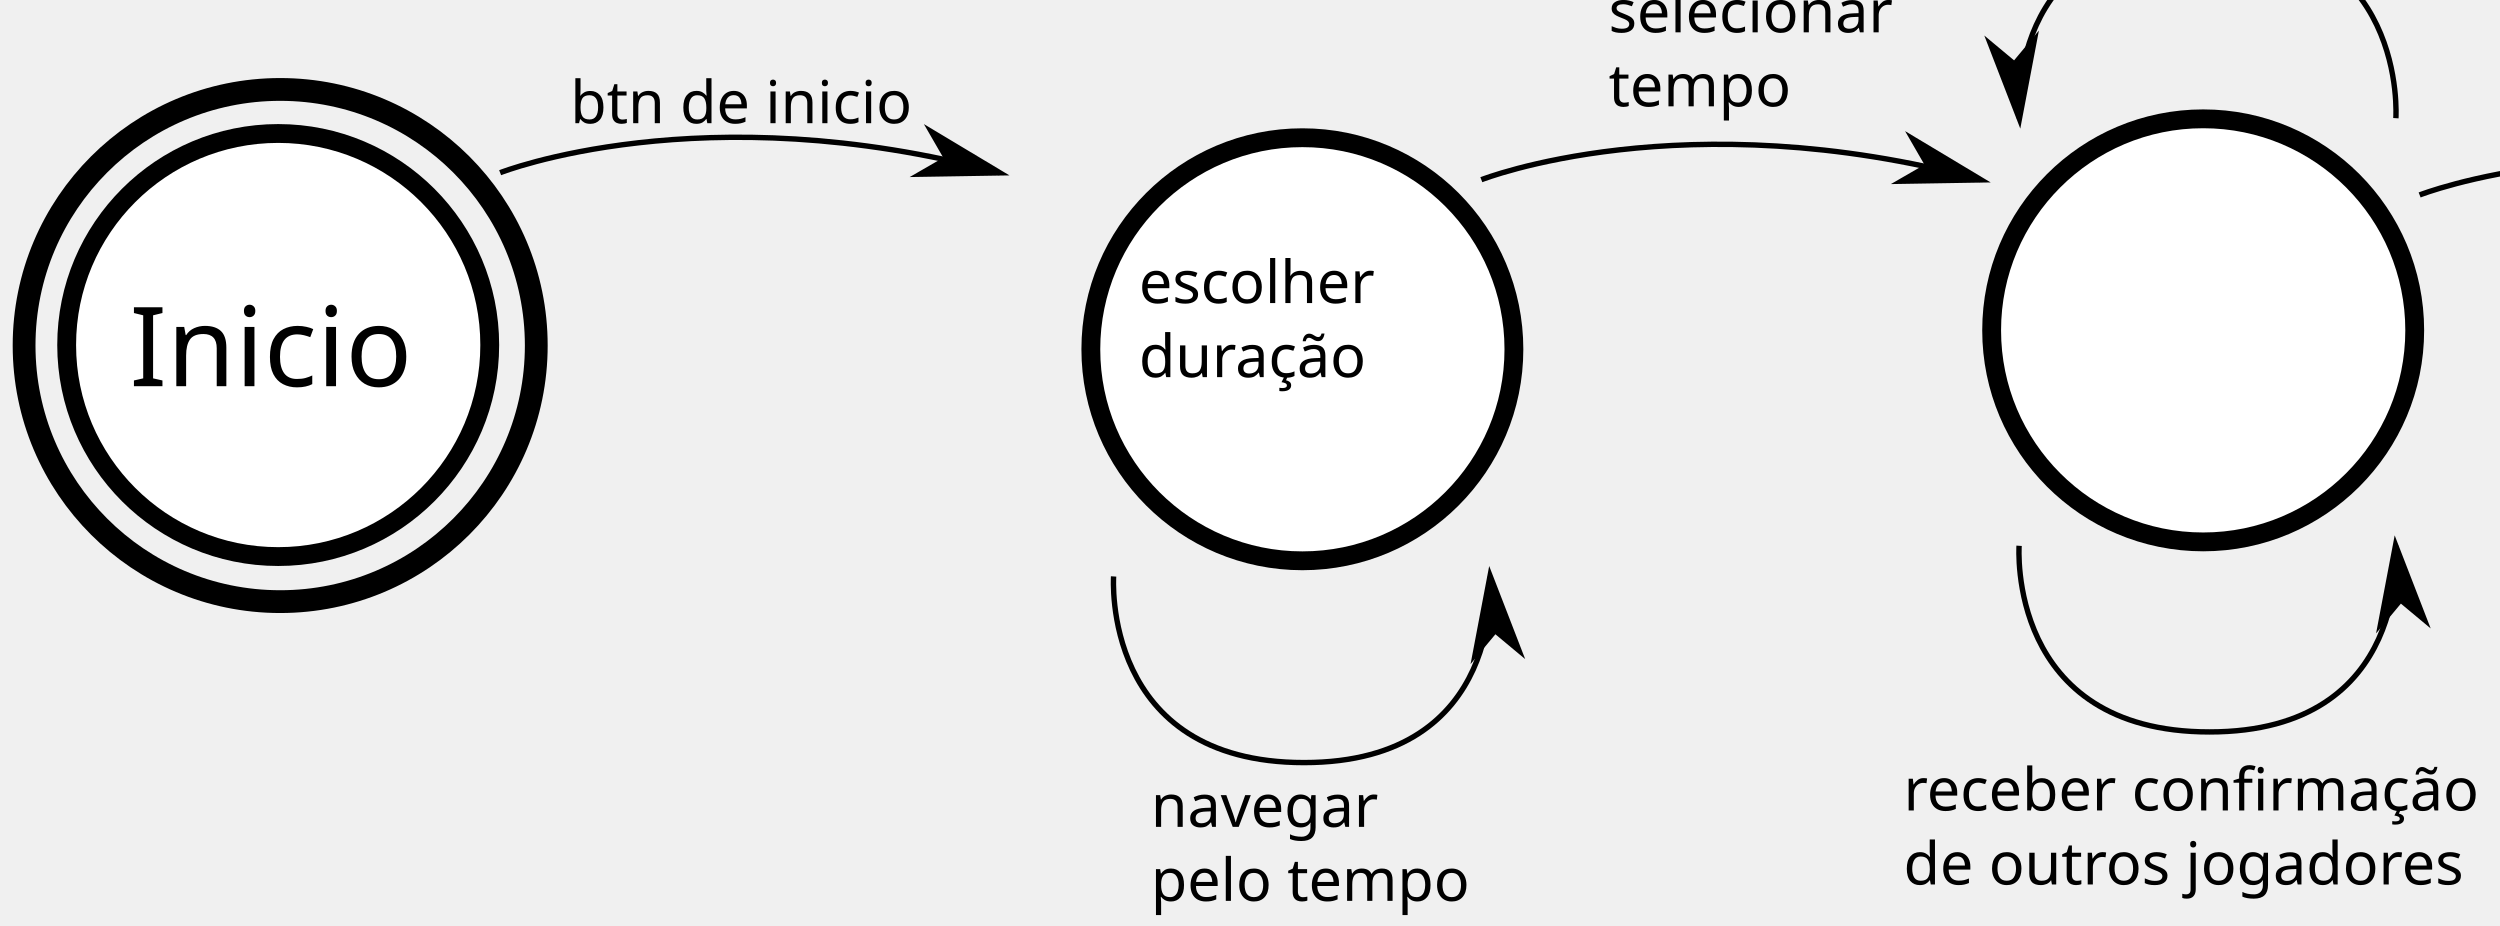
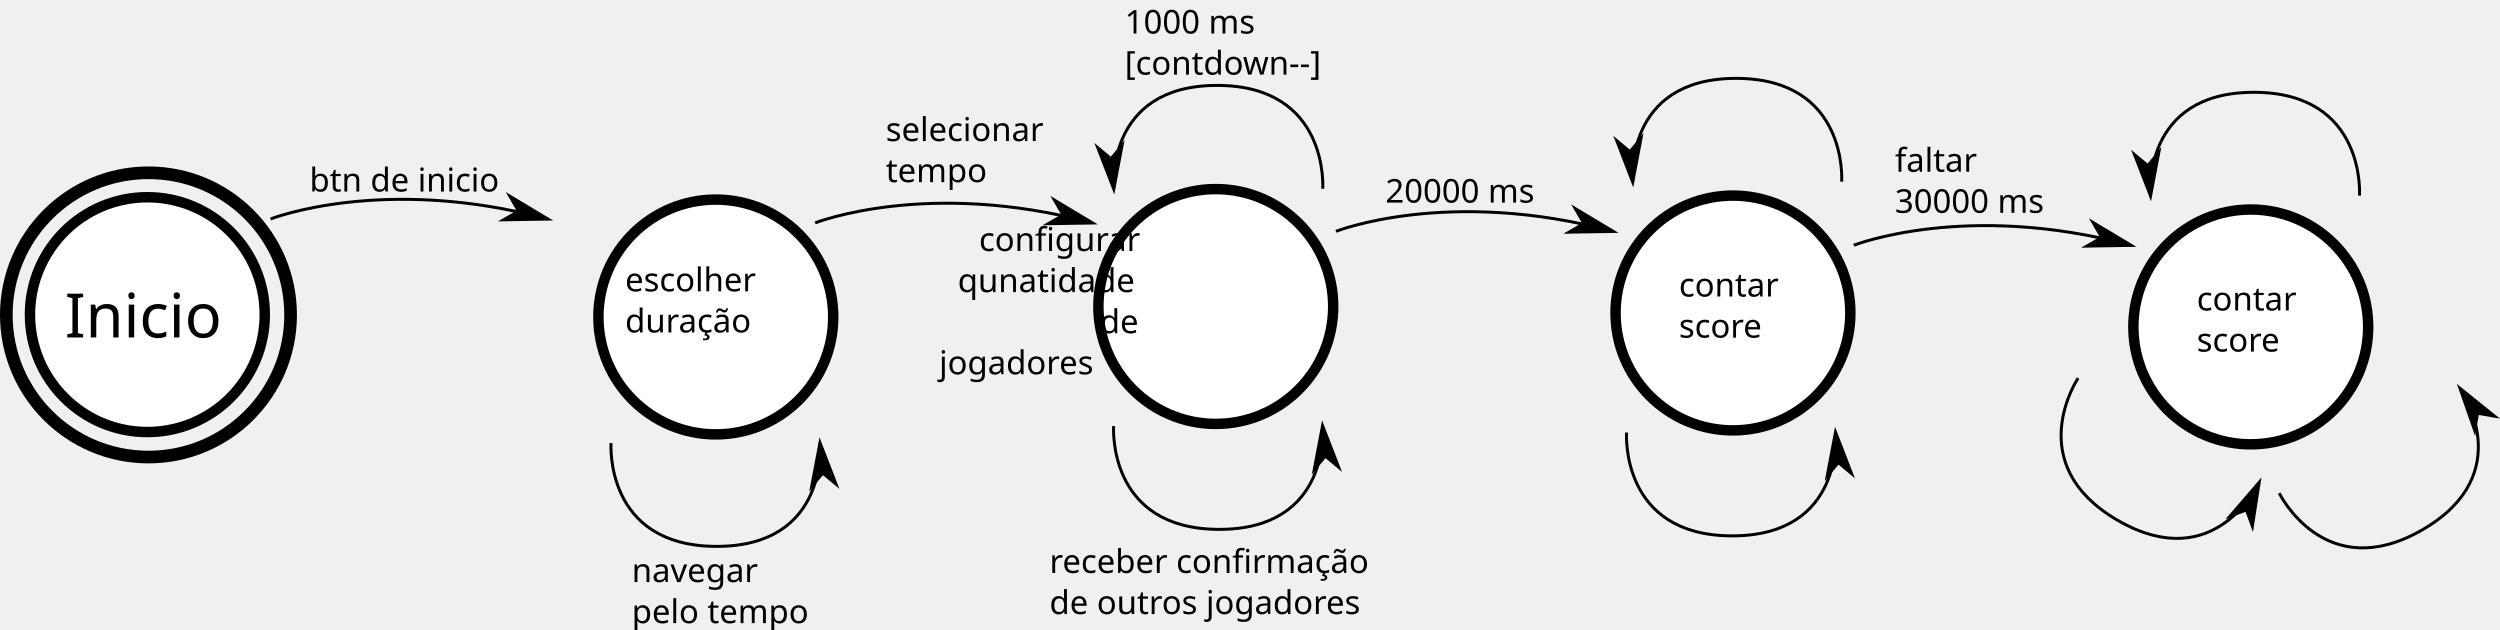
- <svg xmlns="http://www.w3.org/2000/svg" width="1688.334" height="625.293" viewBox="0 0 446.703 165.442" version="1.1" id="svg8">
+ <svg xmlns="http://www.w3.org/2000/svg" width="3041.881" height="766.542" viewBox="0 0 804.828 202.814" version="1.1" id="svg8">
  <defs id="defs2">
    <marker style="overflow:visible" id="marker1583" refX="0" refY="0" orient="auto">
      <path transform="matrix(-0.8,0,0,-0.8,-10,0)" style="fill:#000000;fill-opacity:1;fill-rule:evenodd;stroke:#000000;stroke-width:1pt;stroke-opacity:1" d="M 0,0 5,-5 -12.5,0 5,5 Z" id="path1581" />
    </marker>
    <marker orient="auto" refY="0" refX="0" id="Arrow1Lend" style="overflow:visible">
      <path id="path874" d="M 0,0 5,-5 -12.5,0 5,5 Z" style="fill:#000000;fill-opacity:1;fill-rule:evenodd;stroke:#000000;stroke-width:1pt;stroke-opacity:1" transform="matrix(-0.8,0,0,-0.8,-10,0)" />
    </marker>
    <marker orient="auto" refY="0" refX="0" id="Arrow1Lend-5" style="overflow:visible">
      <path id="path874-3" d="M 0,0 5,-5 -12.5,0 5,5 Z" style="fill:#000000;fill-opacity:1;fill-rule:evenodd;stroke:#000000;stroke-width:1pt;stroke-opacity:1" transform="matrix(-0.8,0,0,-0.8,-10,0)" />
    </marker>
    <marker style="overflow:visible" id="marker1583-2" refX="0" refY="0" orient="auto">
      <path transform="matrix(-0.8,0,0,-0.8,-10,0)" style="fill:#000000;fill-opacity:1;fill-rule:evenodd;stroke:#000000;stroke-width:1pt;stroke-opacity:1" d="M 0,0 5,-5 -12.5,0 5,5 Z" id="path1581-9" />
    </marker>
    <marker orient="auto" refY="0" refX="0" id="Arrow1Lend-5-6" style="overflow:visible">
      <path id="path874-3-7" d="M 0,0 5,-5 -12.5,0 5,5 Z" style="fill:#000000;fill-opacity:1;fill-rule:evenodd;stroke:#000000;stroke-width:1pt;stroke-opacity:1" transform="matrix(-0.8,0,0,-0.8,-10,0)" />
    </marker>
    <marker style="overflow:visible" id="marker1583-2-3" refX="0" refY="0" orient="auto">
      <path transform="matrix(-0.8,0,0,-0.8,-10,0)" style="fill:#000000;fill-opacity:1;fill-rule:evenodd;stroke:#000000;stroke-width:1pt;stroke-opacity:1" d="M 0,0 5,-5 -12.5,0 5,5 Z" id="path1581-9-5" />
    </marker>
    <marker style="overflow:visible" id="marker1583-2-2" refX="0" refY="0" orient="auto">
      <path transform="matrix(-0.8,0,0,-0.8,-10,0)" style="fill:#000000;fill-opacity:1;fill-rule:evenodd;stroke:#000000;stroke-width:1pt;stroke-opacity:1" d="M 0,0 5,-5 -12.5,0 5,5 Z" id="path1581-9-9" />
    </marker>
    <marker style="overflow:visible" id="marker1583-2-27" refX="0" refY="0" orient="auto">
      <path transform="matrix(-0.8,0,0,-0.8,-10,0)" style="fill:#000000;fill-opacity:1;fill-rule:evenodd;stroke:#000000;stroke-width:1pt;stroke-opacity:1" d="M 0,0 5,-5 -12.5,0 5,5 Z" id="path1581-9-0" />
    </marker>
    <marker style="overflow:visible" id="marker1583-2-3-3" refX="0" refY="0" orient="auto">
      <path transform="matrix(-0.8,0,0,-0.8,-10,0)" style="fill:#000000;fill-opacity:1;fill-rule:evenodd;stroke:#000000;stroke-width:1pt;stroke-opacity:1" d="M 0,0 5,-5 -12.5,0 5,5 Z" id="path1581-9-5-6" />
    </marker>
    <marker style="overflow:visible" id="marker1583-2-3-3-8" refX="0" refY="0" orient="auto">
      <path transform="matrix(-0.8,0,0,-0.8,-10,0)" style="fill:#000000;fill-opacity:1;fill-rule:evenodd;stroke:#000000;stroke-width:1pt;stroke-opacity:1" d="M 0,0 5,-5 -12.5,0 5,5 Z" id="path1581-9-5-6-7" />
    </marker>
    <marker style="overflow:visible" id="marker1583-2-2-9" refX="0" refY="0" orient="auto">
      <path transform="matrix(-0.8,0,0,-0.8,-10,0)" style="fill:#000000;fill-opacity:1;fill-rule:evenodd;stroke:#000000;stroke-width:1pt;stroke-opacity:1" d="M 0,0 5,-5 -12.5,0 5,5 Z" id="path1581-9-9-2" />
    </marker>
    <marker orient="auto" refY="0" refX="0" id="Arrow1Lend-5-6-0" style="overflow:visible">
      <path id="path874-3-7-2" d="M 0,0 5,-5 -12.5,0 5,5 Z" style="fill:#000000;fill-opacity:1;fill-rule:evenodd;stroke:#000000;stroke-width:1pt;stroke-opacity:1" transform="matrix(-0.8,0,0,-0.8,-10,0)" />
    </marker>
    <marker style="overflow:visible" id="marker1583-2-2-9-3" refX="0" refY="0" orient="auto">
      <path transform="matrix(-0.8,0,0,-0.8,-10,0)" style="fill:#000000;fill-opacity:1;fill-rule:evenodd;stroke:#000000;stroke-width:1pt;stroke-opacity:1" d="M 0,0 5,-5 -12.5,0 5,5 Z" id="path1581-9-9-2-6" />
    </marker>
  </defs>
-   <g id="layer1" transform="translate(-53.50877,-175.1029)">
+   <g id="layer1" transform="translate(-55.77664,-135.4631)">
    <g id="g871" transform="translate(10.15624,146.4637)">
      <g id="g879" transform="translate(-0.5345391,-10.69078)">
        <g id="g4545">
          <g id="g887" transform="translate(2.267852,-2.267852)">
            <circle style="fill:#ffffff;fill-opacity:1;stroke:#000000;stroke-width:3.365;stroke-miterlimit:4;stroke-dasharray:none;stroke-opacity:1" id="path819" cx="91.328" cy="103.248" r="37.798" />
            <circle style="fill:none;fill-opacity:1;stroke:#000000;stroke-width:4.074;stroke-miterlimit:4;stroke-dasharray:none;stroke-opacity:1" id="path819-3" cx="91.682" cy="103.339" r="45.759" />
            <text xml:space="preserve" style="font-style:normal;font-weight:normal;font-size:19.756px;line-height:1.25;font-family:sans-serif;letter-spacing:0px;word-spacing:0px;fill:#000000;fill-opacity:1;stroke:none;stroke-width:0.265" x="64.753" y="110.613" id="text4684">
              <tspan x="64.753" y="110.613" id="tspan4682" style="stroke-width:0.265">
                <tspan x="64.753" y="110.613" id="tspan4680" style="stroke-width:0.265">Inicio</tspan>
              </tspan>
            </text>
            <circle style="fill:#ffffff;fill-opacity:1;stroke:#000000;stroke-width:3.365;stroke-miterlimit:4;stroke-dasharray:none;stroke-opacity:1" id="path819-36" cx="274.329" cy="104.004" r="37.798" />
            <circle style="fill:#ffffff;fill-opacity:1;stroke:#000000;stroke-width:3.365;stroke-miterlimit:4;stroke-dasharray:none;stroke-opacity:1" id="path819-7" cx="435.287" cy="100.626" r="37.798" />
            <text xml:space="preserve" style="font-style:normal;font-weight:normal;font-size:10.583px;line-height:1.25;font-family:sans-serif;letter-spacing:0px;word-spacing:0px;fill:#000000;fill-opacity:1;stroke:none;stroke-width:0.265" x="247.26" y="189.341" id="text2020">
              <tspan x="247.26" y="189.341" id="tspan2014" style="stroke-width:0.265">
                <tspan x="247.26" y="189.341" id="tspan2012" style="stroke-width:0.265">navegar </tspan>
              </tspan>
              <tspan x="247.26" y="202.57" id="tspan2018" style="stroke-width:0.265">
                <tspan x="247.26" y="202.57" id="tspan2016" style="stroke-width:0.265">pelo tempo</tspan>
              </tspan>
            </text>
            <path style="fill:none;stroke:#000000;stroke-width:0.965;stroke-linecap:butt;stroke-linejoin:miter;stroke-miterlimit:4;stroke-dasharray:none;stroke-opacity:1;marker-end:url(#Arrow1Lend)" d="m 130.985,72.456 c 0,0 36.051,-14.242 89.202,0" id="path61" />
            <text xml:space="preserve" style="font-style:normal;font-weight:normal;font-size:10.583px;line-height:1.25;font-family:sans-serif;letter-spacing:0px;word-spacing:0px;fill:#000000;fill-opacity:1;stroke:none;stroke-width:0.265" x="143.518" y="63.618" id="text2026">
              <tspan x="143.518" y="63.618" id="tspan2024" style="stroke-width:0.265">
                <tspan x="143.518" y="63.618" id="tspan2022" style="stroke-width:0.265">btn de inicio</tspan>
              </tspan>
            </text>
            <text xml:space="preserve" style="font-style:normal;font-weight:normal;font-size:10.583px;line-height:1.25;font-family:sans-serif;letter-spacing:0px;word-spacing:0px;fill:#000000;fill-opacity:1;stroke:none;stroke-width:0.265" x="245.134" y="95.751" id="text2050">
              <tspan x="245.134" y="95.751" id="tspan2048" style="stroke-width:0.265">escolher</tspan>
              <tspan x="245.134" y="108.981" style="stroke-width:0.265" id="tspan149">duração</tspan>
            </text>
            <path style="fill:none;stroke:#000000;stroke-width:0.965;stroke-linecap:butt;stroke-linejoin:miter;stroke-miterlimit:4;stroke-dasharray:none;stroke-opacity:1;marker-end:url(#marker1583)" d="m 240.599,144.596 c 0,0 -2.268,33.262 34.018,33.262 36.286,0 33.262,-33.262 33.262,-33.262" id="path1567" />
            <path style="fill:none;stroke:#000000;stroke-width:0.965;stroke-linecap:butt;stroke-linejoin:miter;stroke-miterlimit:4;stroke-dasharray:none;stroke-opacity:1;marker-end:url(#Arrow1Lend-5)" d="m 306.306,73.711 c 0,0 36.051,-14.242 89.202,0" id="path61-5" />
            <text xml:space="preserve" style="font-style:normal;font-weight:normal;font-size:10.583px;line-height:1.25;font-family:sans-serif;letter-spacing:0px;word-spacing:0px;fill:#000000;fill-opacity:1;stroke:none;stroke-width:0.265" x="329.045" y="47.371" id="text2036">
              <tspan x="329.045" y="47.371" id="tspan2030" style="stroke-width:0.265">
                <tspan x="329.045" y="47.371" id="tspan2028" style="stroke-width:0.265">selecionar </tspan>
              </tspan>
              <tspan x="329.045" y="60.6" id="tspan2034" style="stroke-width:0.265">
                <tspan x="329.045" y="60.6" id="tspan2032" style="stroke-width:0.265">tempo</tspan>
              </tspan>
            </text>
            <text xml:space="preserve" style="font-style:normal;font-weight:normal;font-size:10.583px;line-height:1.25;font-family:sans-serif;letter-spacing:0px;word-spacing:0px;fill:#000000;fill-opacity:1;stroke:none;stroke-width:0.265" x="408.442" y="90.924" id="text2099">
              <tspan x="0" y="0" id="tspan2097" style="stroke-width:0.265">
                <tspan x="408.442" y="90.924" id="tspan2083" style="stroke-width:0.265" />
              </tspan>
            </text>
            <path style="fill:none;stroke:#000000;stroke-width:0.965;stroke-linecap:butt;stroke-linejoin:miter;stroke-miterlimit:4;stroke-dasharray:none;stroke-opacity:1;marker-end:url(#marker1583-2)" d="m 402.394,139.12 c 0,0 -2.268,33.262 34.018,33.262 36.286,0 33.262,-33.262 33.262,-33.262" id="path1567-1" />
            <text xml:space="preserve" style="font-style:normal;font-weight:normal;font-size:10.583px;line-height:1.25;font-family:sans-serif;letter-spacing:0px;word-spacing:0px;fill:#000000;fill-opacity:1;stroke:none;stroke-width:0.265" x="408.096" y="185.588" id="text2020-2">
              <tspan x="0" y="9.364" id="tspan2014-7" style="stroke-width:0.265">
                <tspan x="408.096" y="185.588" id="tspan2012-0" style="stroke-width:0.265" />
              </tspan>
              <tspan x="0" y="9.364" id="tspan2018-9" style="stroke-width:0.265">
                <tspan x="408.096" y="198.817" id="tspan2016-3" style="stroke-width:0.265" />
              </tspan>
            </text>
            <text xml:space="preserve" style="font-style:normal;font-weight:normal;font-size:10.583px;line-height:1.25;font-family:sans-serif;letter-spacing:0px;word-spacing:0px;fill:#000000;fill-opacity:1;stroke:none;stroke-width:0.265" x="381.755" y="186.413" id="text2020-6">
              <tspan x="381.755" y="186.413" id="tspan2018-2" style="stroke-width:0.265">receber confirmação<tspan x="381.755" y="199.642" id="tspan2016-6" style="stroke-width:0.265" />
              </tspan>
              <tspan x="381.755" y="199.642" style="stroke-width:0.265" id="tspan2463">de outros jogadores</tspan>
            </text>
            <circle style="fill:#ffffff;fill-opacity:1;stroke:#000000;stroke-width:3.365;stroke-miterlimit:4;stroke-dasharray:none;stroke-opacity:1" id="path819-7-3" cx="601.778" cy="102.718" r="37.798" />
            <path style="fill:none;stroke:#000000;stroke-width:0.965;stroke-linecap:butt;stroke-linejoin:miter;stroke-miterlimit:4;stroke-dasharray:none;stroke-opacity:1;marker-end:url(#Arrow1Lend-5-6)" d="m 473.962,76.435 c 0,0 36.051,-14.242 89.202,0" id="path61-5-5" />
            <path style="fill:none;stroke:#000000;stroke-width:0.965;stroke-linecap:butt;stroke-linejoin:miter;stroke-miterlimit:4;stroke-dasharray:none;stroke-opacity:1;marker-end:url(#marker1583-2-3)" d="m 469.718,62.717 c 0,0 2.268,-33.262 -34.018,-33.262 -36.286,0 -33.262,33.262 -33.262,33.262" id="path1567-1-6" />
            <text xml:space="preserve" style="font-style:normal;font-weight:normal;font-size:10.583px;line-height:1.25;font-family:sans-serif;letter-spacing:0px;word-spacing:0px;fill:#000000;fill-opacity:1;stroke:none;stroke-width:0.265" x="405.987" y="12.76" id="text127">
              <tspan id="tspan125" x="405.987" y="12.76" style="stroke-width:0.265">1000 ms</tspan>
              <tspan x="405.987" y="25.989" style="stroke-width:0.265" id="tspan129">[contdown--]</tspan>
            </text>
            <text xml:space="preserve" style="font-style:normal;font-weight:normal;font-size:10.583px;line-height:1.25;font-family:sans-serif;letter-spacing:0px;word-spacing:0px;fill:#000000;fill-opacity:1;stroke:none;stroke-width:0.265" x="584.391" y="97.427" id="text133">
              <tspan id="tspan131" x="584.391" y="97.427" style="stroke-width:0.265">contar</tspan>
              <tspan x="584.391" y="110.656" style="stroke-width:0.265" id="tspan135">score</tspan>
              <tspan x="584.391" y="123.885" style="stroke-width:0.265" id="tspan137" />
            </text>
            <path style="fill:none;stroke:#000000;stroke-width:0.965;stroke-linecap:butt;stroke-linejoin:miter;stroke-miterlimit:4;stroke-dasharray:none;stroke-opacity:1;marker-end:url(#marker1583-2-2)" d="m 567.53,141.208 c 0,0 -2.268,33.262 34.018,33.262 36.286,0 33.262,-33.262 33.262,-33.262" id="path1567-1-1" />
            <path style="fill:none;stroke:#000000;stroke-width:0.965;stroke-linecap:butt;stroke-linejoin:miter;stroke-miterlimit:4;stroke-dasharray:none;stroke-opacity:1;marker-end:url(#marker1583-2-3-3)" d="m 636.783,60.45 c 0,0 2.268,-33.262 -34.018,-33.262 -36.286,0 -33.262,33.262 -33.262,33.262" id="path1567-1-6-0" />
            <text xml:space="preserve" style="font-style:normal;font-weight:normal;font-size:10.583px;line-height:1.25;font-family:sans-serif;letter-spacing:0px;word-spacing:0px;fill:#000000;fill-opacity:1;stroke:none;stroke-width:0.265" x="489.898" y="67.189" id="text207">
              <tspan id="tspan205" x="489.898" y="67.189" style="stroke-width:0.265">20000 ms</tspan>
            </text>
-             <flowRoot xml:space="preserve" id="flowRoot218" style="font-style:normal;font-weight:normal;font-size:40px;line-height:1.25;font-family:sans-serif;letter-spacing:0px;word-spacing:0px;fill:#000000;fill-opacity:1;stroke:none" transform="matrix(0.2645828,0,0,0.2645828,27.72081,34.64884)">
-               <flowRegion id="flowRegion220">
-                 <rect id="rect222" width="315.168" height="206.071" x="1383.909" y="146.481" />
-               </flowRegion>
-               <flowPara id="flowPara224" style="text-align:center;text-anchor:middle">configurar</flowPara>
-               <flowPara id="flowPara226" style="text-align:center;text-anchor:middle">qunatidade </flowPara>
-               <flowPara style="text-align:center;text-anchor:middle" id="flowPara236">de </flowPara>
-               <flowPara style="text-align:center;text-anchor:middle" id="flowPara238">jogadores</flowPara>
-             </flowRoot>
-             <flowRoot xml:space="preserve" id="flowRoot228" style="fill:black;fill-opacity:1;stroke:none;font-family:sans-serif;font-style:normal;font-weight:normal;font-size:40px;line-height:1.25;letter-spacing:0px;word-spacing:0px">
+             <text xml:space="preserve" style="font-style:normal;font-weight:normal;font-size:10.583px;line-height:1.25;font-family:sans-serif;letter-spacing:0px;word-spacing:0px;fill:#000000;fill-opacity:1;stroke:none;stroke-width:0.265" x="408.402" y="82.769" id="text411">
+               <tspan x="408.402" y="82.769" id="tspan393" style="stroke-width:0.265">
+                 <tspan x="408.402" y="82.769" style="text-align:center;text-anchor:middle;stroke-width:0.265" id="tspan389">configurar</tspan>
+                 <tspan dx="0" x="462.745" y="82.769" style="text-align:center;text-anchor:middle;stroke-width:0.265" id="tspan391" />
+               </tspan>
+               <tspan x="407.172" y="95.998" id="tspan399" style="stroke-width:0.265">
+                 <tspan x="405.487" y="95.998" style="text-align:center;text-anchor:middle;stroke-width:0.265" id="tspan395">qunatidade </tspan>
+                 <tspan dx="0" x="469.028" y="95.998" style="text-align:center;text-anchor:middle;stroke-width:0.265" id="tspan397" />
+               </tspan>
+               <tspan x="430.643" y="109.227" id="tspan405" style="stroke-width:0.265">
+                 <tspan x="428.959" y="109.227" style="text-align:center;text-anchor:middle;stroke-width:0.265" id="tspan401">de </tspan>
+                 <tspan dx="0" x="445.557" y="109.227" style="text-align:center;text-anchor:middle;stroke-width:0.265" id="tspan403" />
+               </tspan>
+               <tspan x="409.59" y="122.456" id="tspan409" style="stroke-width:0.265">
+                 <tspan x="409.59" y="122.456" style="text-align:center;text-anchor:middle;stroke-width:0.265" id="tspan407">jogadores</tspan>
+               </tspan>
+             </text>
+             <flowRoot xml:space="preserve" id="flowRoot228" style="font-style:normal;font-weight:normal;font-size:40px;line-height:1.25;font-family:sans-serif;letter-spacing:0px;word-spacing:0px;fill:#000000;fill-opacity:1;stroke:none" transform="matrix(0.2645828,0,0,0.2645828,41.61879,41.59783)">
              <flowRegion id="flowRegion230">
                <rect id="rect232" width="54.548" height="74.751" x="1488.965" y="186.887" />
              </flowRegion>
              <flowPara id="flowPara234" />
            </flowRoot>
            <flowRoot xml:space="preserve" id="flowRoot240" style="font-style:normal;font-weight:normal;font-size:40px;line-height:1.25;font-family:sans-serif;letter-spacing:0px;word-spacing:0px;fill:#000000;fill-opacity:1;stroke:none" transform="matrix(0.2645828,0,0,0.2645828,54.4477,38.39061)">
              <flowRegion id="flowRegion242">
                <rect id="rect244" width="252.538" height="103.036" x="1953.635" y="524.278" />
              </flowRegion>
              <flowPara id="flowPara246">cesta de A1</flowPara>
              <flowPara id="flowPara274">[S1++]</flowPara>
            </flowRoot>
            <flowRoot xml:space="preserve" id="flowRoot240-6" style="font-style:normal;font-weight:normal;font-size:40px;line-height:1.25;font-family:sans-serif;letter-spacing:0px;word-spacing:0px;fill:#000000;fill-opacity:1;stroke:none" transform="matrix(0.2645828,0,0,0.2645828,52.82347,-138.0796)">
              <flowRegion id="flowRegion242-2">
                <rect id="rect244-6" width="240.416" height="107.076" x="1953.635" y="524.278" />
              </flowRegion>
              <flowPara id="flowPara246-1">cesta de A2</flowPara>
              <flowPara id="flowPara272">[S2++]</flowPara>
            </flowRoot>
            <circle style="fill:#ffffff;fill-opacity:1;stroke:#000000;stroke-width:3.365;stroke-miterlimit:4;stroke-dasharray:none;stroke-opacity:1" id="path819-7-3-3" cx="768.48" cy="107.205" r="37.798" />
            <path style="fill:none;stroke:#000000;stroke-width:0.965;stroke-linecap:butt;stroke-linejoin:miter;stroke-miterlimit:4;stroke-dasharray:none;stroke-opacity:1;marker-end:url(#Arrow1Lend-5-6-0)" d="m 640.664,80.921 c 0,0 36.051,-14.242 89.202,0" id="path61-5-5-7" />
            <text xml:space="preserve" style="font-style:normal;font-weight:normal;font-size:10.583px;line-height:1.25;font-family:sans-serif;letter-spacing:0px;word-spacing:0px;fill:#000000;fill-opacity:1;stroke:none;stroke-width:0.265" x="751.093" y="101.913" id="text133-5">
              <tspan id="tspan131-9" x="751.093" y="101.913" style="stroke-width:0.265">contar</tspan>
              <tspan x="751.093" y="115.142" style="stroke-width:0.265" id="tspan135-2">score</tspan>
              <tspan x="751.093" y="128.371" style="stroke-width:0.265" id="tspan137-2" />
            </text>
            <path style="fill:none;stroke:#000000;stroke-width:0.965;stroke-linecap:butt;stroke-linejoin:miter;stroke-miterlimit:4;stroke-dasharray:none;stroke-opacity:1;marker-end:url(#marker1583-2-2-9)" d="m 712.883,123.691 c 0,0 -18.595,27.672 12.829,45.815 31.424,18.143 45.437,-12.175 45.437,-12.175" id="path1567-1-1-8" />
            <path style="fill:none;stroke:#000000;stroke-width:0.965;stroke-linecap:butt;stroke-linejoin:miter;stroke-miterlimit:4;stroke-dasharray:none;stroke-opacity:1;marker-end:url(#marker1583-2-3-3-8)" d="m 803.485,64.936 c 0,0 2.268,-33.262 -34.018,-33.262 -36.286,0 -33.262,33.262 -33.262,33.262" id="path1567-1-6-0-9" />
            <text xml:space="preserve" style="font-style:normal;font-weight:normal;font-size:10.583px;line-height:1.25;font-family:sans-serif;letter-spacing:0px;word-spacing:0px;fill:#000000;fill-opacity:1;stroke:none;stroke-width:0.265" x="653.927" y="57.242" id="text207-7">
              <tspan id="tspan205-3" x="653.927" y="57.242" style="stroke-width:0.265">faltar </tspan>
              <tspan x="653.927" y="70.472" style="stroke-width:0.265" id="tspan366">30000 ms</tspan>
            </text>
            <flowRoot xml:space="preserve" id="flowRoot240-61" style="font-style:normal;font-weight:normal;font-size:40px;line-height:1.25;font-family:sans-serif;letter-spacing:0px;word-spacing:0px;fill:#000000;fill-opacity:1;stroke:none" transform="matrix(0.2645828,0,0,0.2645828,169.834,38.06598)">
              <flowRegion id="flowRegion242-29">
                <rect id="rect244-3" width="252.538" height="103.036" x="1953.635" y="524.278" />
              </flowRegion>
              <flowPara id="flowPara246-19">cesta de A1</flowPara>
              <flowPara id="flowPara274-4">[S1++]</flowPara>
            </flowRoot>
            <flowRoot xml:space="preserve" id="flowRoot240-6-7" style="font-style:normal;font-weight:normal;font-size:40px;line-height:1.25;font-family:sans-serif;letter-spacing:0px;word-spacing:0px;fill:#000000;fill-opacity:1;stroke:none" transform="matrix(0.2645828,0,0,0.2645828,219.5255,-133.5934)">
              <flowRegion id="flowRegion242-2-8">
                <rect id="rect244-6-4" width="240.416" height="107.076" x="1953.635" y="524.278" />
              </flowRegion>
              <flowPara id="flowPara246-1-5">cesta de A2</flowPara>
              <flowPara id="flowPara272-0">[S2++]</flowPara>
            </flowRoot>
            <path style="fill:none;stroke:#000000;stroke-width:0.965;stroke-linecap:butt;stroke-linejoin:miter;stroke-miterlimit:4;stroke-dasharray:none;stroke-opacity:1;marker-end:url(#marker1583-2-2-9-3)" d="m 777.64,160.713 c 0,0 14.667,29.94 46.091,11.797 31.424,-18.143 12.175,-45.437 12.175,-45.437" id="path1567-1-1-8-1" />
          </g>
        </g>
      </g>
    </g>
  </g>
</svg>
